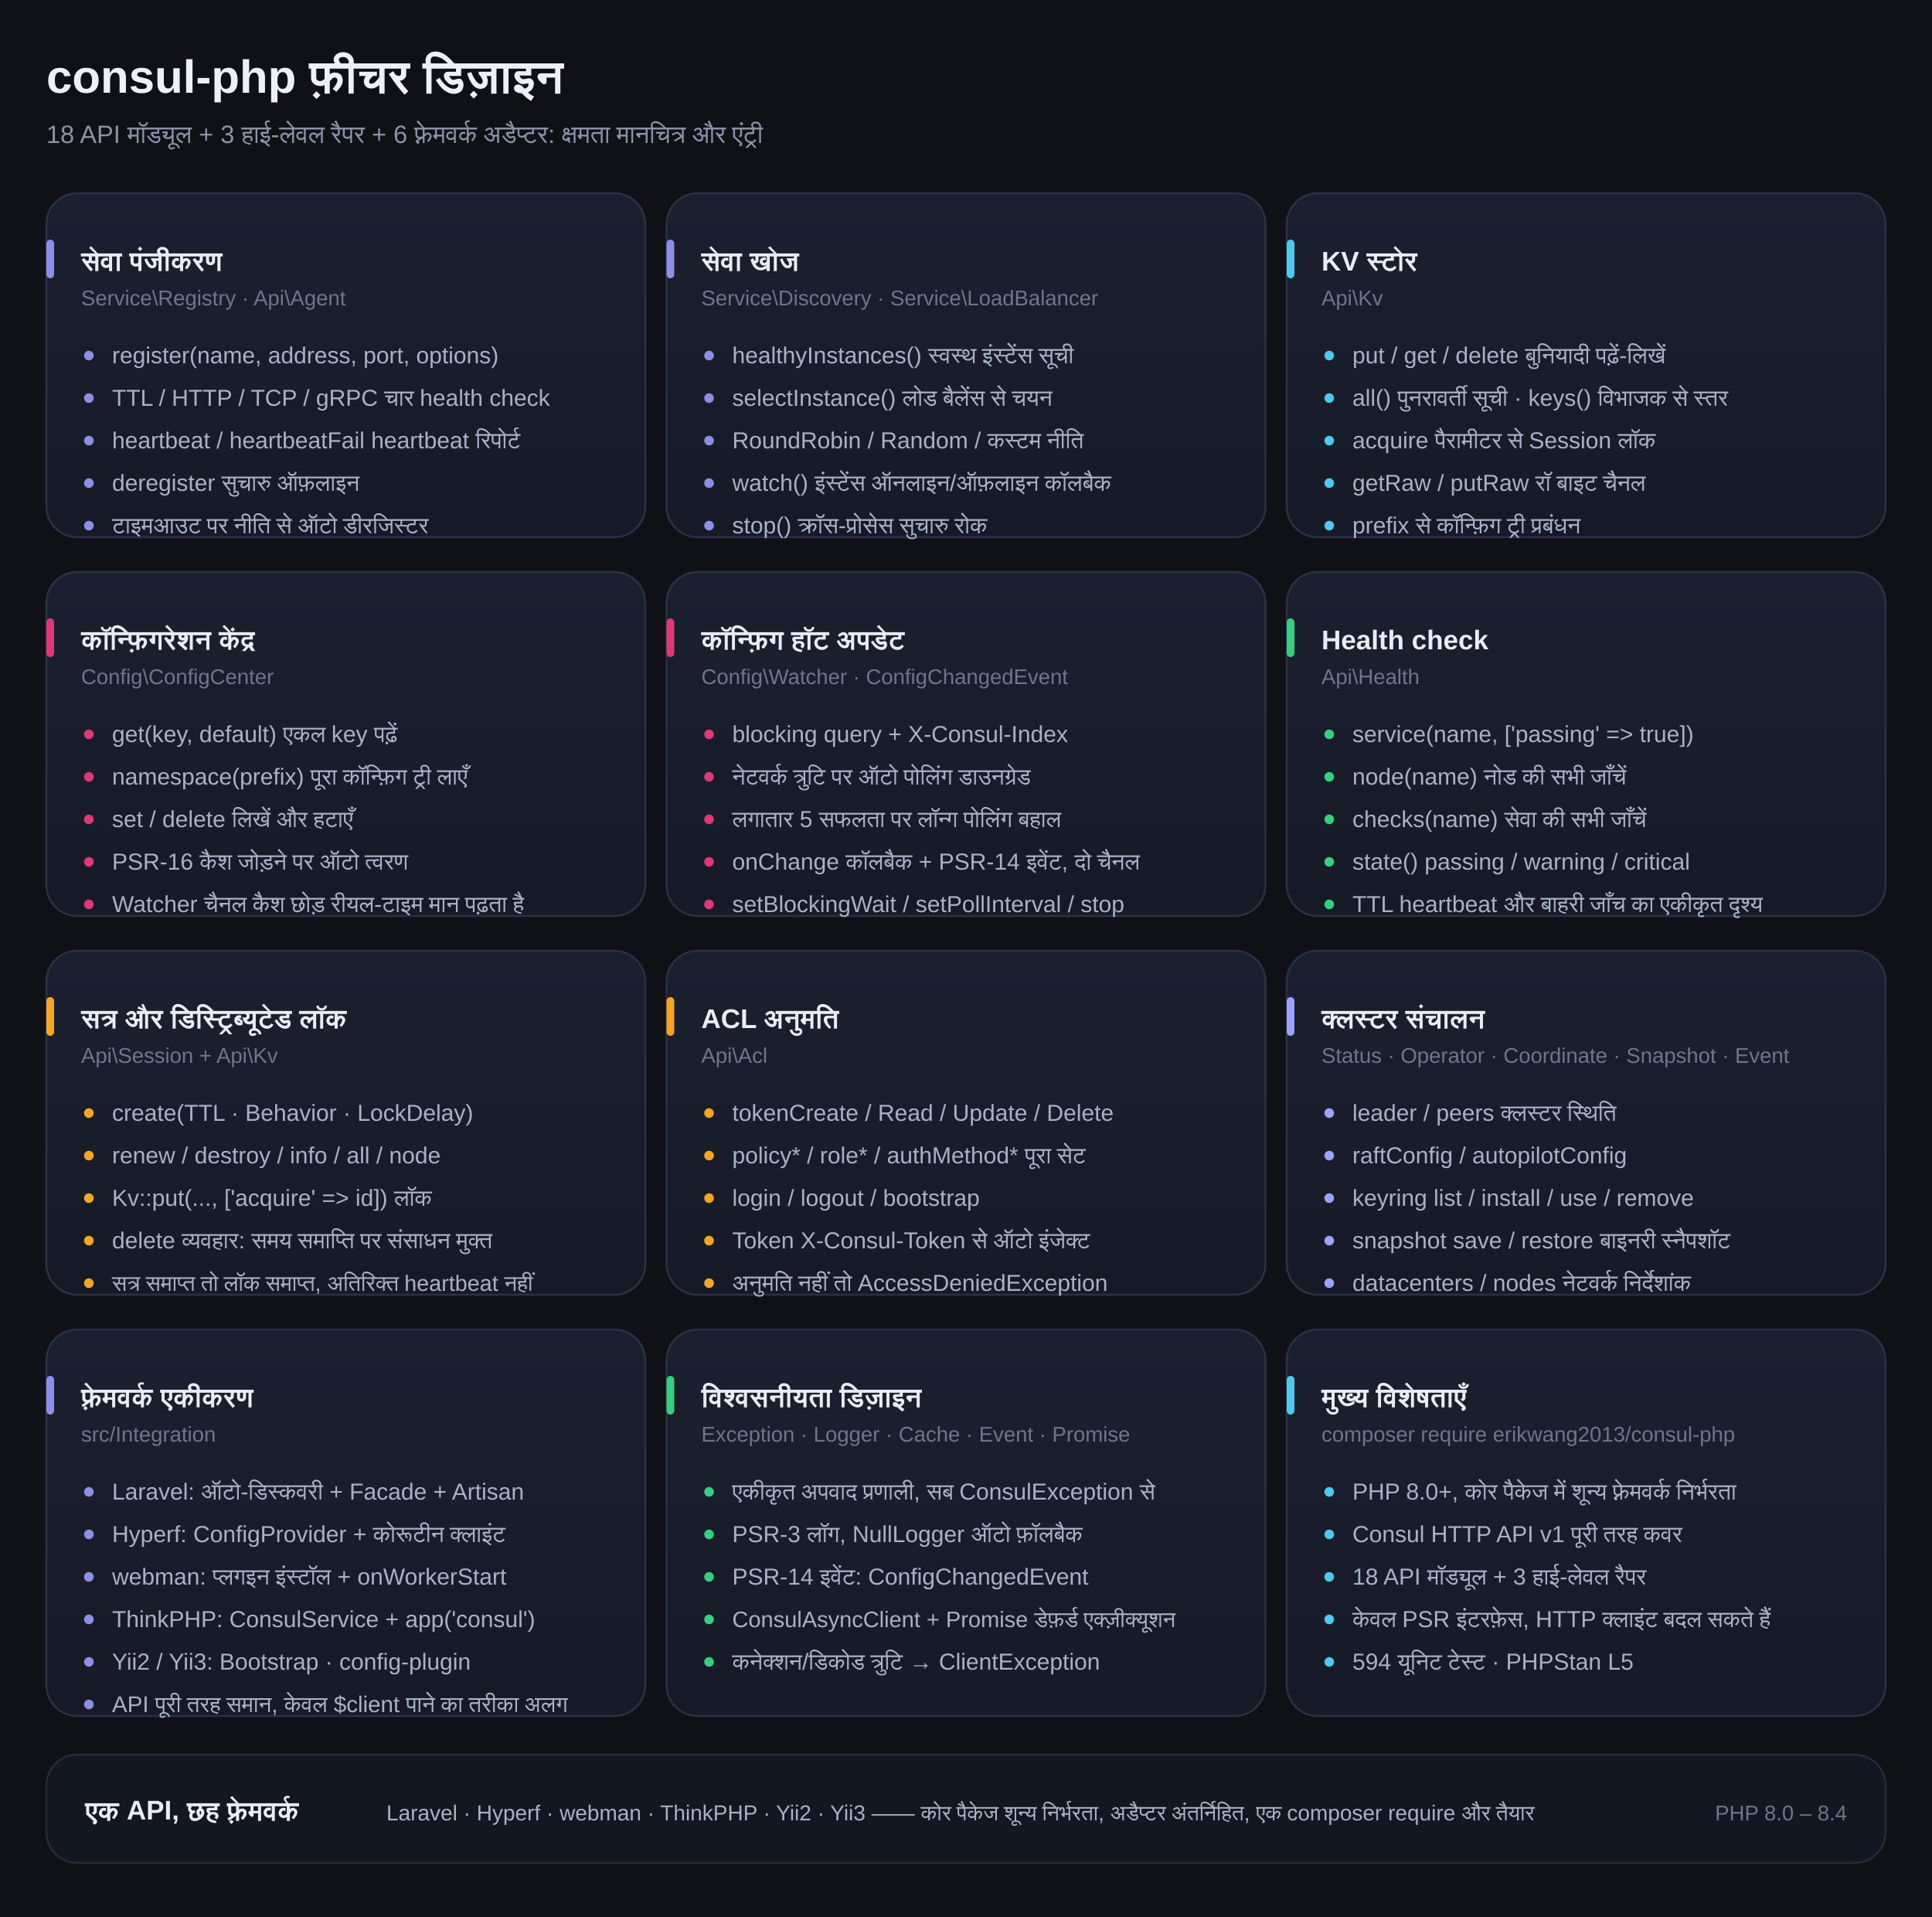
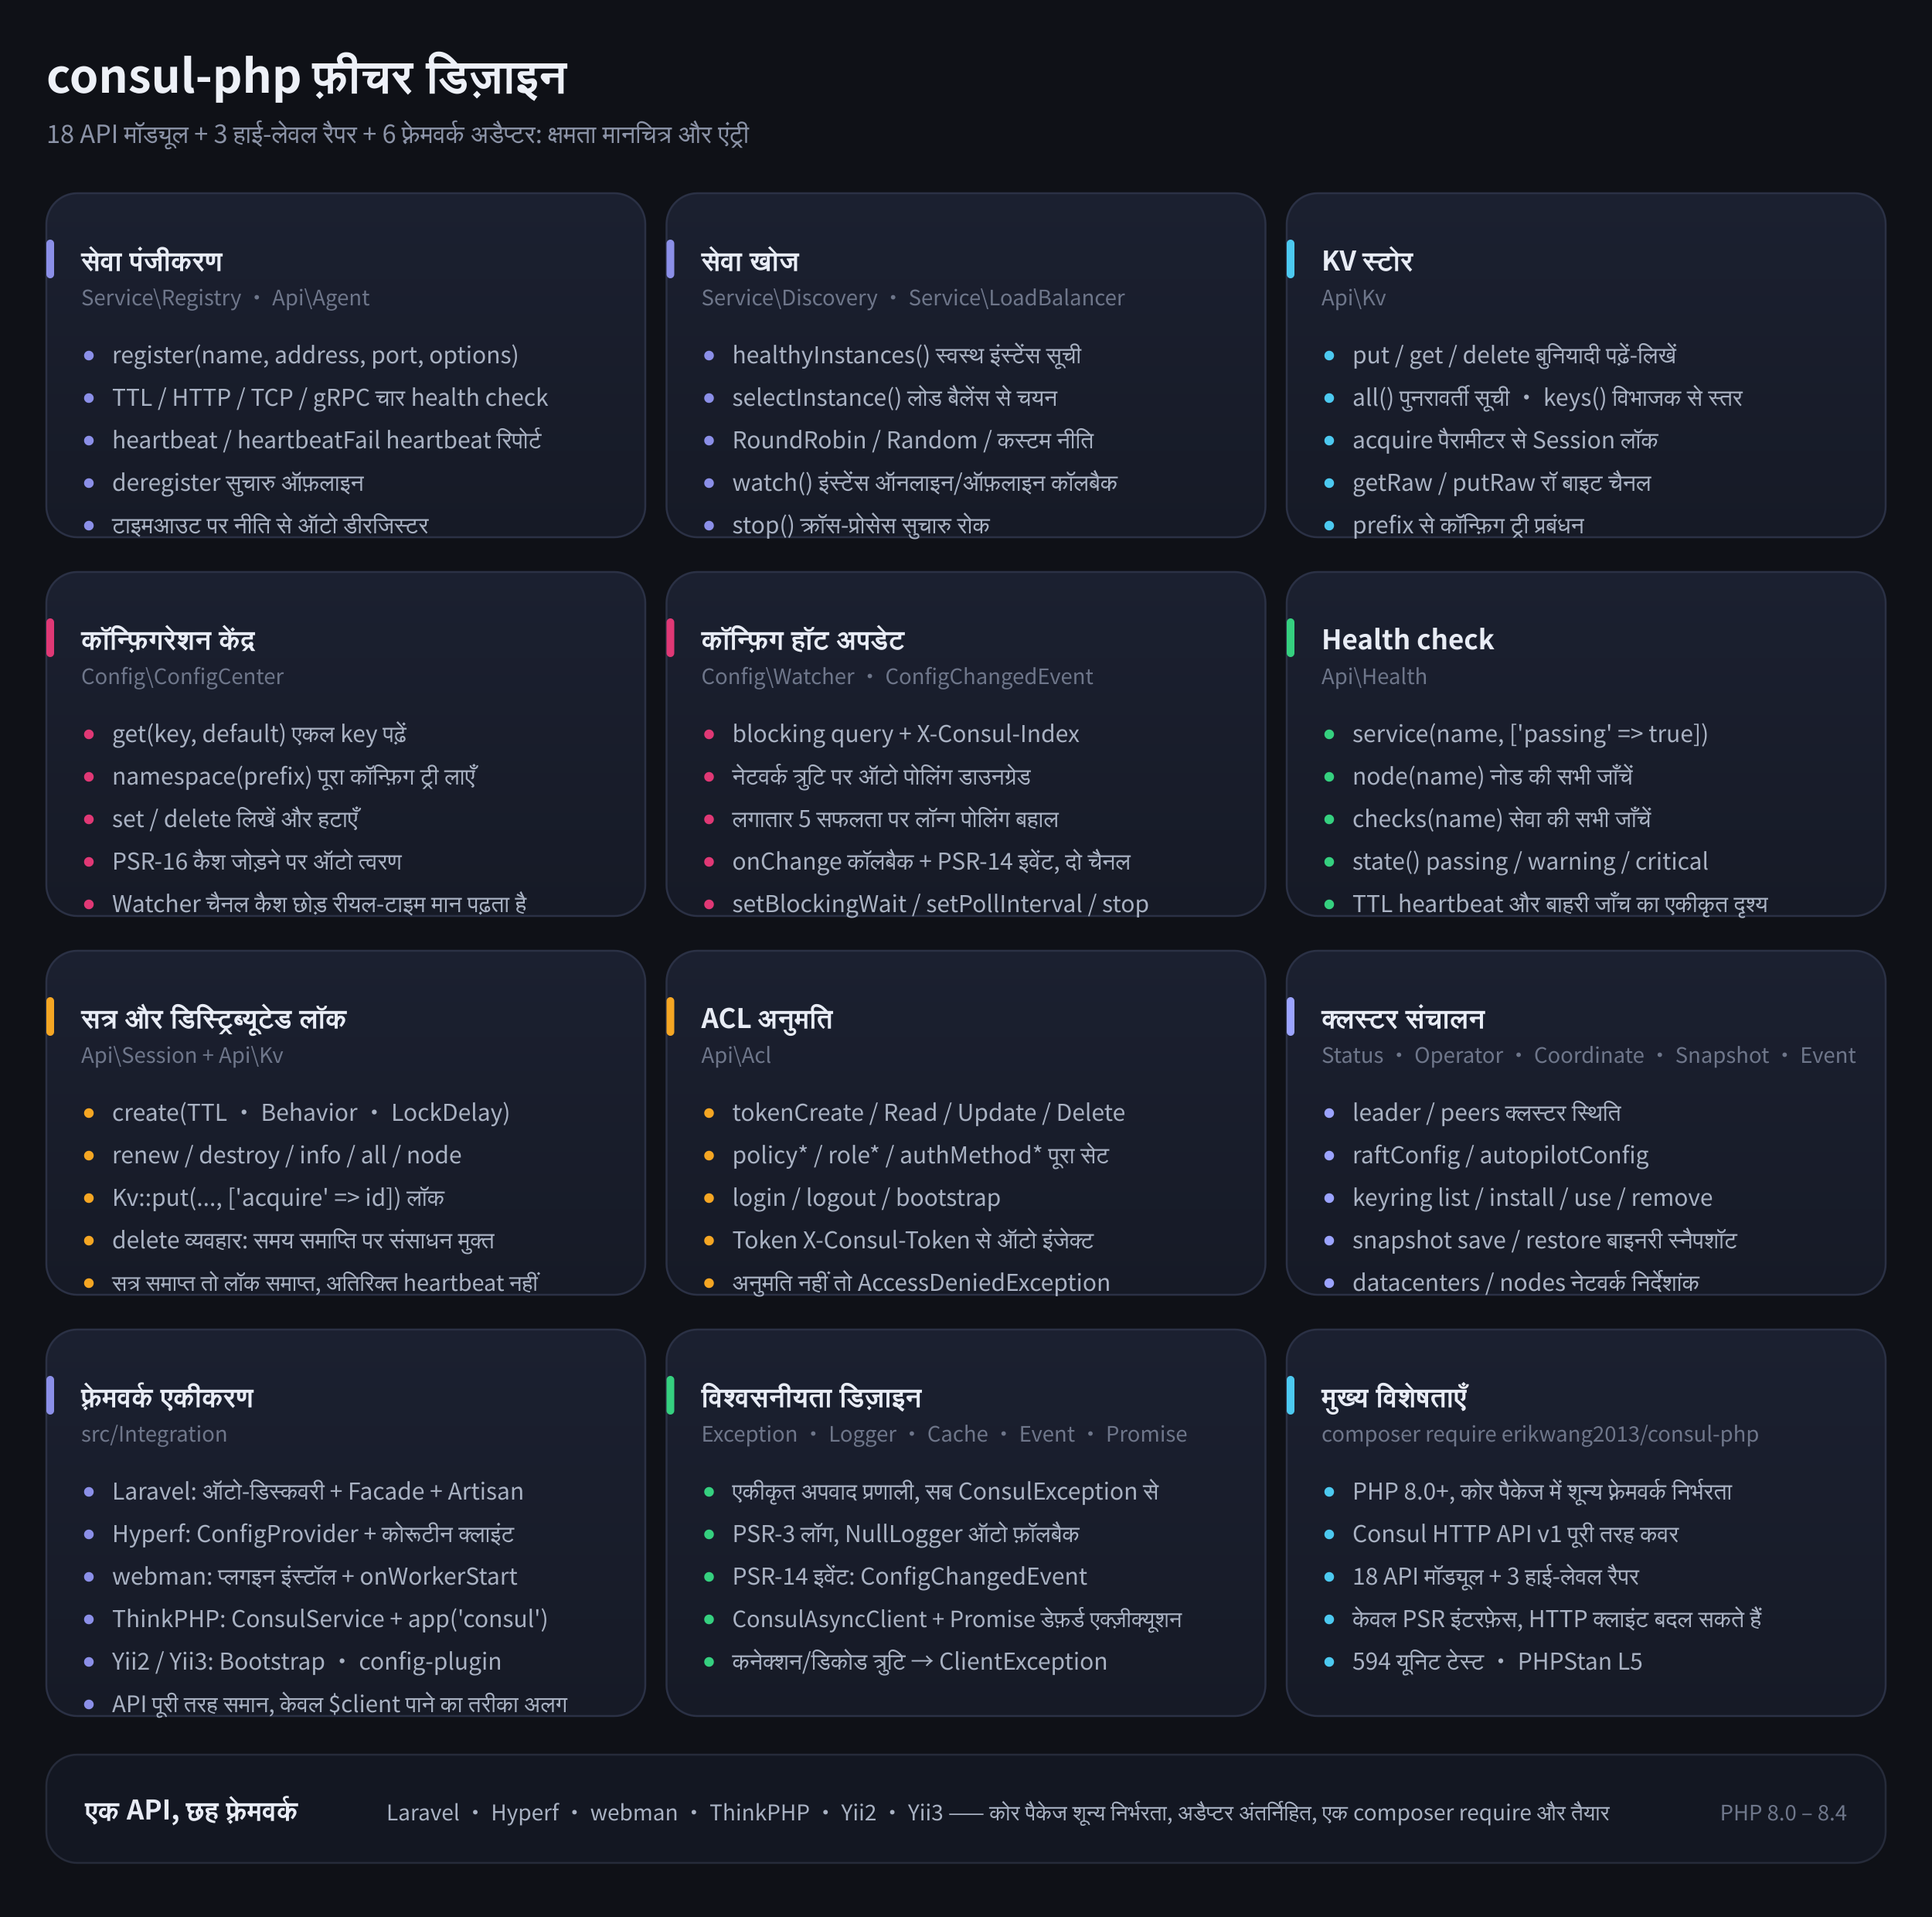
<svg xmlns="http://www.w3.org/2000/svg" width="1000" height="992" viewBox="0 0 1000 992" role="img" aria-label="consul-php फ़ीचर डिज़ाइन चित्र">
  <style>
-     .t { font-family: -apple-system, BlinkMacSystemFont, "Segoe UI", "Helvetica Neue", Arial, "DejaVu Sans", "Noto Sans SC", "PingFang SC", "Microsoft YaHei", sans-serif; }
+     .t { font-family: "Noto Sans SC", "Noto Sans CJK SC", "Noto Sans", "DejaVu Sans", "Liberation Sans", sans-serif; }
    .h1 { font-size: 24px; font-weight: 700; fill: #EDF0F7; }
    .sub { font-size: 13px; fill: #8B93A7; }
    .ct { font-size: 14px; font-weight: 600; fill: #E8ECF5; }
    .cl { font-size: 12px; fill: #A9B2C3; }
    .capi { font-size: 11px; fill: #6E768A; }
  </style>
  <defs>
    <linearGradient id="card" x1="0" y1="0" x2="0" y2="1">
      <stop offset="0" stop-color="#1B2030" />
      <stop offset="1" stop-color="#161A26" />
    </linearGradient>
  </defs>
  <rect width="1000" height="992" fill="#0F1117" />
  <g class="t">
    <text class="h1" x="24" y="48">consul-php फ़ीचर डिज़ाइन</text>
    <text class="sub" x="24" y="74">18 API मॉड्यूल + 3 हाई-लेवल रैपर + 6 फ़्रेमवर्क अडैप्टर: क्षमता मानचित्र और एंट्री</text>
    <rect x="24" y="100" width="310" height="178" rx="16" fill="url(#card)" stroke="#2B3145" />
    <rect x="24" y="124" width="4" height="20" rx="2" fill="#8B8FE8" />
    <text class="ct" x="42" y="140">सेवा पंजीकरण</text>
    <text class="capi" x="42" y="158">Service\Registry · Api\Agent</text>
    <circle cx="46" cy="184" r="2.5" fill="#8B8FE8" />
    <text class="cl" x="58" y="188">register(name, address, port, options)</text>
    <circle cx="46" cy="206" r="2.5" fill="#8B8FE8" />
    <text class="cl" x="58" y="210">TTL / HTTP / TCP / gRPC चार health check</text>
    <circle cx="46" cy="228" r="2.5" fill="#8B8FE8" />
    <text class="cl" x="58" y="232">heartbeat / heartbeatFail heartbeat रिपोर्ट</text>
    <circle cx="46" cy="250" r="2.5" fill="#8B8FE8" />
    <text class="cl" x="58" y="254">deregister सुचारु ऑफ़लाइन</text>
    <circle cx="46" cy="272" r="2.5" fill="#8B8FE8" />
    <text class="cl" x="58" y="276">टाइमआउट पर नीति से ऑटो डीरजिस्टर</text>
    <rect x="345" y="100" width="310" height="178" rx="16" fill="url(#card)" stroke="#2B3145" />
    <rect x="345" y="124" width="4" height="20" rx="2" fill="#8B8FE8" />
    <text class="ct" x="363" y="140">सेवा खोज</text>
    <text class="capi" x="363" y="158">Service\Discovery · Service\LoadBalancer</text>
    <circle cx="367" cy="184" r="2.5" fill="#8B8FE8" />
    <text class="cl" x="379" y="188">healthyInstances() स्वस्थ इंस्टेंस सूची</text>
    <circle cx="367" cy="206" r="2.5" fill="#8B8FE8" />
    <text class="cl" x="379" y="210">selectInstance() लोड बैलेंस से चयन</text>
    <circle cx="367" cy="228" r="2.5" fill="#8B8FE8" />
    <text class="cl" x="379" y="232">RoundRobin / Random / कस्टम नीति</text>
    <circle cx="367" cy="250" r="2.5" fill="#8B8FE8" />
    <text class="cl" x="379" y="254">watch() इंस्टेंस ऑनलाइन/ऑफ़लाइन कॉलबैक</text>
    <circle cx="367" cy="272" r="2.5" fill="#8B8FE8" />
    <text class="cl" x="379" y="276">stop() क्रॉस-प्रोसेस सुचारु रोक</text>
    <rect x="666" y="100" width="310" height="178" rx="16" fill="url(#card)" stroke="#2B3145" />
    <rect x="666" y="124" width="4" height="20" rx="2" fill="#4CC9F0" />
    <text class="ct" x="684" y="140">KV स्टोर</text>
    <text class="capi" x="684" y="158">Api\Kv</text>
    <circle cx="688" cy="184" r="2.5" fill="#4CC9F0" />
    <text class="cl" x="700" y="188">put / get / delete बुनियादी पढ़ें-लिखें</text>
    <circle cx="688" cy="206" r="2.5" fill="#4CC9F0" />
    <text class="cl" x="700" y="210">all() पुनरावर्ती सूची · keys() विभाजक से स्तर</text>
    <circle cx="688" cy="228" r="2.5" fill="#4CC9F0" />
    <text class="cl" x="700" y="232">acquire पैरामीटर से Session लॉक</text>
    <circle cx="688" cy="250" r="2.5" fill="#4CC9F0" />
    <text class="cl" x="700" y="254">getRaw / putRaw रॉ बाइट चैनल</text>
    <circle cx="688" cy="272" r="2.5" fill="#4CC9F0" />
    <text class="cl" x="700" y="276">prefix से कॉन्फ़िग ट्री प्रबंधन</text>
    <rect x="24" y="296" width="310" height="178" rx="16" fill="url(#card)" stroke="#2B3145" />
    <rect x="24" y="320" width="4" height="20" rx="2" fill="#E03875" />
    <text class="ct" x="42" y="336">कॉन्फ़िगरेशन केंद्र</text>
    <text class="capi" x="42" y="354">Config\ConfigCenter</text>
    <circle cx="46" cy="380" r="2.5" fill="#E03875" />
    <text class="cl" x="58" y="384">get(key, default) एकल key पढ़ें</text>
    <circle cx="46" cy="402" r="2.5" fill="#E03875" />
    <text class="cl" x="58" y="406">namespace(prefix) पूरा कॉन्फ़िग ट्री लाएँ</text>
    <circle cx="46" cy="424" r="2.5" fill="#E03875" />
    <text class="cl" x="58" y="428">set / delete लिखें और हटाएँ</text>
    <circle cx="46" cy="446" r="2.5" fill="#E03875" />
    <text class="cl" x="58" y="450">PSR-16 कैश जोड़ने पर ऑटो त्वरण</text>
    <circle cx="46" cy="468" r="2.5" fill="#E03875" />
    <text class="cl" x="58" y="472">Watcher चैनल कैश छोड़ रीयल-टाइम मान पढ़ता है</text>
    <rect x="345" y="296" width="310" height="178" rx="16" fill="url(#card)" stroke="#2B3145" />
    <rect x="345" y="320" width="4" height="20" rx="2" fill="#E03875" />
    <text class="ct" x="363" y="336">कॉन्फ़िग हॉट अपडेट</text>
    <text class="capi" x="363" y="354">Config\Watcher · ConfigChangedEvent</text>
    <circle cx="367" cy="380" r="2.5" fill="#E03875" />
    <text class="cl" x="379" y="384">blocking query + X-Consul-Index</text>
    <circle cx="367" cy="402" r="2.5" fill="#E03875" />
    <text class="cl" x="379" y="406">नेटवर्क त्रुटि पर ऑटो पोलिंग डाउनग्रेड</text>
    <circle cx="367" cy="424" r="2.5" fill="#E03875" />
    <text class="cl" x="379" y="428">लगातार 5 सफलता पर लॉन्ग पोलिंग बहाल</text>
    <circle cx="367" cy="446" r="2.5" fill="#E03875" />
    <text class="cl" x="379" y="450">onChange कॉलबैक + PSR-14 इवेंट, दो चैनल</text>
    <circle cx="367" cy="468" r="2.5" fill="#E03875" />
    <text class="cl" x="379" y="472">setBlockingWait / setPollInterval / stop</text>
    <rect x="666" y="296" width="310" height="178" rx="16" fill="url(#card)" stroke="#2B3145" />
    <rect x="666" y="320" width="4" height="20" rx="2" fill="#35D07F" />
    <text class="ct" x="684" y="336">Health check</text>
    <text class="capi" x="684" y="354">Api\Health</text>
    <circle cx="688" cy="380" r="2.5" fill="#35D07F" />
    <text class="cl" x="700" y="384">service(name, ['passing' =&gt; true])</text>
    <circle cx="688" cy="402" r="2.5" fill="#35D07F" />
    <text class="cl" x="700" y="406">node(name) नोड की सभी जाँचें</text>
    <circle cx="688" cy="424" r="2.5" fill="#35D07F" />
    <text class="cl" x="700" y="428">checks(name) सेवा की सभी जाँचें</text>
    <circle cx="688" cy="446" r="2.5" fill="#35D07F" />
    <text class="cl" x="700" y="450">state() passing / warning / critical</text>
    <circle cx="688" cy="468" r="2.5" fill="#35D07F" />
    <text class="cl" x="700" y="472">TTL heartbeat और बाहरी जाँच का एकीकृत दृश्य</text>
    <rect x="24" y="492" width="310" height="178" rx="16" fill="url(#card)" stroke="#2B3145" />
    <rect x="24" y="516" width="4" height="20" rx="2" fill="#F5A623" />
    <text class="ct" x="42" y="532">सत्र और डिस्ट्रिब्यूटेड लॉक</text>
    <text class="capi" x="42" y="550">Api\Session + Api\Kv</text>
    <circle cx="46" cy="576" r="2.5" fill="#F5A623" />
    <text class="cl" x="58" y="580">create(TTL · Behavior · LockDelay)</text>
    <circle cx="46" cy="598" r="2.5" fill="#F5A623" />
    <text class="cl" x="58" y="602">renew / destroy / info / all / node</text>
    <circle cx="46" cy="620" r="2.5" fill="#F5A623" />
    <text class="cl" x="58" y="624">Kv::put(..., ['acquire' =&gt; id]) लॉक</text>
    <circle cx="46" cy="642" r="2.5" fill="#F5A623" />
    <text class="cl" x="58" y="646">delete व्यवहार: समय समाप्ति पर संसाधन मुक्त</text>
    <circle cx="46" cy="664" r="2.5" fill="#F5A623" />
    <text class="cl" x="58" y="668" style="font-size:11.5px">सत्र समाप्त तो लॉक समाप्त, अतिरिक्त heartbeat नहीं</text>
    <rect x="345" y="492" width="310" height="178" rx="16" fill="url(#card)" stroke="#2B3145" />
    <rect x="345" y="516" width="4" height="20" rx="2" fill="#F5A623" />
    <text class="ct" x="363" y="532">ACL अनुमति</text>
    <text class="capi" x="363" y="550">Api\Acl</text>
    <circle cx="367" cy="576" r="2.5" fill="#F5A623" />
    <text class="cl" x="379" y="580">tokenCreate / Read / Update / Delete</text>
    <circle cx="367" cy="598" r="2.5" fill="#F5A623" />
    <text class="cl" x="379" y="602">policy* / role* / authMethod* पूरा सेट</text>
    <circle cx="367" cy="620" r="2.5" fill="#F5A623" />
    <text class="cl" x="379" y="624">login / logout / bootstrap</text>
    <circle cx="367" cy="642" r="2.5" fill="#F5A623" />
    <text class="cl" x="379" y="646">Token X-Consul-Token से ऑटो इंजेक्ट</text>
    <circle cx="367" cy="664" r="2.5" fill="#F5A623" />
    <text class="cl" x="379" y="668">अनुमति नहीं तो AccessDeniedException</text>
    <rect x="666" y="492" width="310" height="178" rx="16" fill="url(#card)" stroke="#2B3145" />
    <rect x="666" y="516" width="4" height="20" rx="2" fill="#9BA3FF" />
    <text class="ct" x="684" y="532">क्लस्टर संचालन</text>
    <text class="capi" x="684" y="550">Status · Operator · Coordinate · Snapshot · Event</text>
    <circle cx="688" cy="576" r="2.5" fill="#9BA3FF" />
    <text class="cl" x="700" y="580">leader / peers क्लस्टर स्थिति</text>
    <circle cx="688" cy="598" r="2.5" fill="#9BA3FF" />
    <text class="cl" x="700" y="602">raftConfig / autopilotConfig</text>
    <circle cx="688" cy="620" r="2.5" fill="#9BA3FF" />
    <text class="cl" x="700" y="624">keyring list / install / use / remove</text>
    <circle cx="688" cy="642" r="2.5" fill="#9BA3FF" />
    <text class="cl" x="700" y="646">snapshot save / restore बाइनरी स्नैपशॉट</text>
    <circle cx="688" cy="664" r="2.5" fill="#9BA3FF" />
    <text class="cl" x="700" y="668">datacenters / nodes नेटवर्क निर्देशांक</text>
    <rect x="24" y="688" width="310" height="200" rx="16" fill="url(#card)" stroke="#2B3145" />
    <rect x="24" y="712" width="4" height="20" rx="2" fill="#8B8FE8" />
    <text class="ct" x="42" y="728">फ़्रेमवर्क एकीकरण</text>
    <text class="capi" x="42" y="746">src/Integration</text>
    <circle cx="46" cy="772" r="2.5" fill="#8B8FE8" />
    <text class="cl" x="58" y="776">Laravel: ऑटो-डिस्कवरी + Facade + Artisan</text>
    <circle cx="46" cy="794" r="2.5" fill="#8B8FE8" />
    <text class="cl" x="58" y="798">Hyperf: ConfigProvider + कोरूटीन क्लाइंट</text>
    <circle cx="46" cy="816" r="2.5" fill="#8B8FE8" />
    <text class="cl" x="58" y="820">webman: प्लगइन इंस्टॉल + onWorkerStart</text>
    <circle cx="46" cy="838" r="2.5" fill="#8B8FE8" />
    <text class="cl" x="58" y="842">ThinkPHP: ConsulService + app('consul')</text>
    <circle cx="46" cy="860" r="2.5" fill="#8B8FE8" />
    <text class="cl" x="58" y="864">Yii2 / Yii3: Bootstrap · config-plugin</text>
    <circle cx="46" cy="882" r="2.5" fill="#8B8FE8" />
    <text class="cl" x="58" y="886" style="font-size:11.8px">API पूरी तरह समान, केवल $client पाने का तरीका अलग</text>
    <rect x="345" y="688" width="310" height="200" rx="16" fill="url(#card)" stroke="#2B3145" />
    <rect x="345" y="712" width="4" height="20" rx="2" fill="#35D07F" />
    <text class="ct" x="363" y="728">विश्वसनीयता डिज़ाइन</text>
    <text class="capi" x="363" y="746">Exception · Logger · Cache · Event · Promise</text>
    <circle cx="367" cy="772" r="2.5" fill="#35D07F" />
    <text class="cl" x="379" y="776">एकीकृत अपवाद प्रणाली, सब ConsulException से</text>
    <circle cx="367" cy="794" r="2.5" fill="#35D07F" />
    <text class="cl" x="379" y="798">PSR-3 लॉग, NullLogger ऑटो फ़ॉलबैक</text>
    <circle cx="367" cy="816" r="2.5" fill="#35D07F" />
    <text class="cl" x="379" y="820">PSR-14 इवेंट: ConfigChangedEvent</text>
    <circle cx="367" cy="838" r="2.5" fill="#35D07F" />
    <text class="cl" x="379" y="842" style="font-size:11.6px">ConsulAsyncClient + Promise डेफ़र्ड एक्ज़ीक्यूशन</text>
    <circle cx="367" cy="860" r="2.5" fill="#35D07F" />
    <text class="cl" x="379" y="864">कनेक्शन/डिकोड त्रुटि → ClientException</text>
    <rect x="666" y="688" width="310" height="200" rx="16" fill="url(#card)" stroke="#2B3145" />
    <rect x="666" y="712" width="4" height="20" rx="2" fill="#4CC9F0" />
    <text class="ct" x="684" y="728">मुख्य विशेषताएँ</text>
    <text class="capi" x="684" y="746">composer require erikwang2013/consul-php</text>
    <circle cx="688" cy="772" r="2.5" fill="#4CC9F0" />
    <text class="cl" x="700" y="776">PHP 8.0+, कोर पैकेज में शून्य फ़्रेमवर्क निर्भरता</text>
    <circle cx="688" cy="794" r="2.5" fill="#4CC9F0" />
    <text class="cl" x="700" y="798">Consul HTTP API v1 पूरी तरह कवर</text>
    <circle cx="688" cy="816" r="2.5" fill="#4CC9F0" />
    <text class="cl" x="700" y="820">18 API मॉड्यूल + 3 हाई-लेवल रैपर</text>
    <circle cx="688" cy="838" r="2.5" fill="#4CC9F0" />
    <text class="cl" x="700" y="842">केवल PSR इंटरफ़ेस, HTTP क्लाइंट बदल सकते हैं</text>
    <circle cx="688" cy="860" r="2.5" fill="#4CC9F0" />
    <text class="cl" x="700" y="864">594 यूनिट टेस्ट · PHPStan L5</text>
    <rect x="24" y="908" width="952" height="56" rx="16" fill="#131722" stroke="#262B3A" />
    <text class="ct" x="44" y="942">एक API, छह फ़्रेमवर्क</text>
    <text class="cl" x="200" y="942" style="font-size:11.2px">Laravel · Hyperf · webman · ThinkPHP · Yii2 · Yii3 —— कोर पैकेज शून्य निर्भरता, अडैप्टर अंतर्निहित, एक composer require और तैयार</text>
    <text class="capi" x="956" y="942" text-anchor="end">PHP 8.0 – 8.4</text>
  </g>
</svg>
